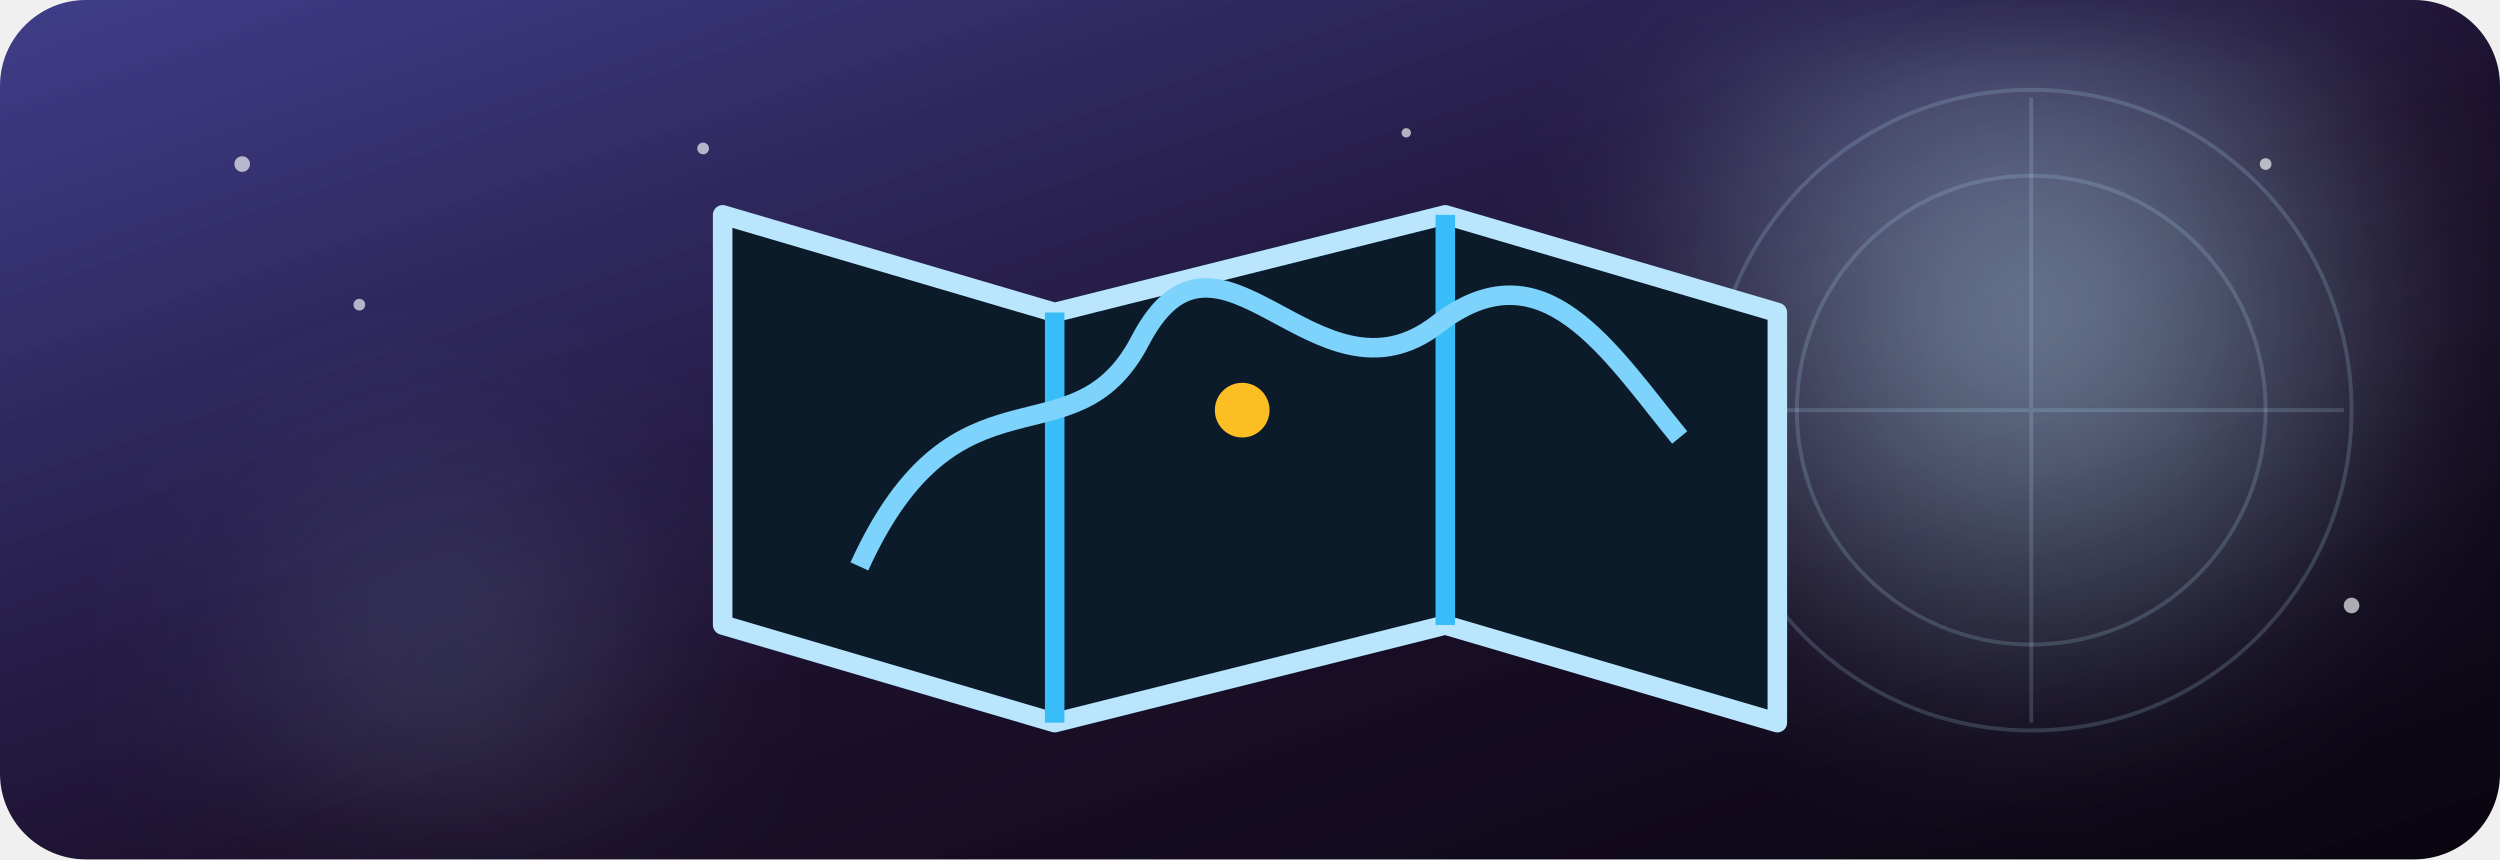
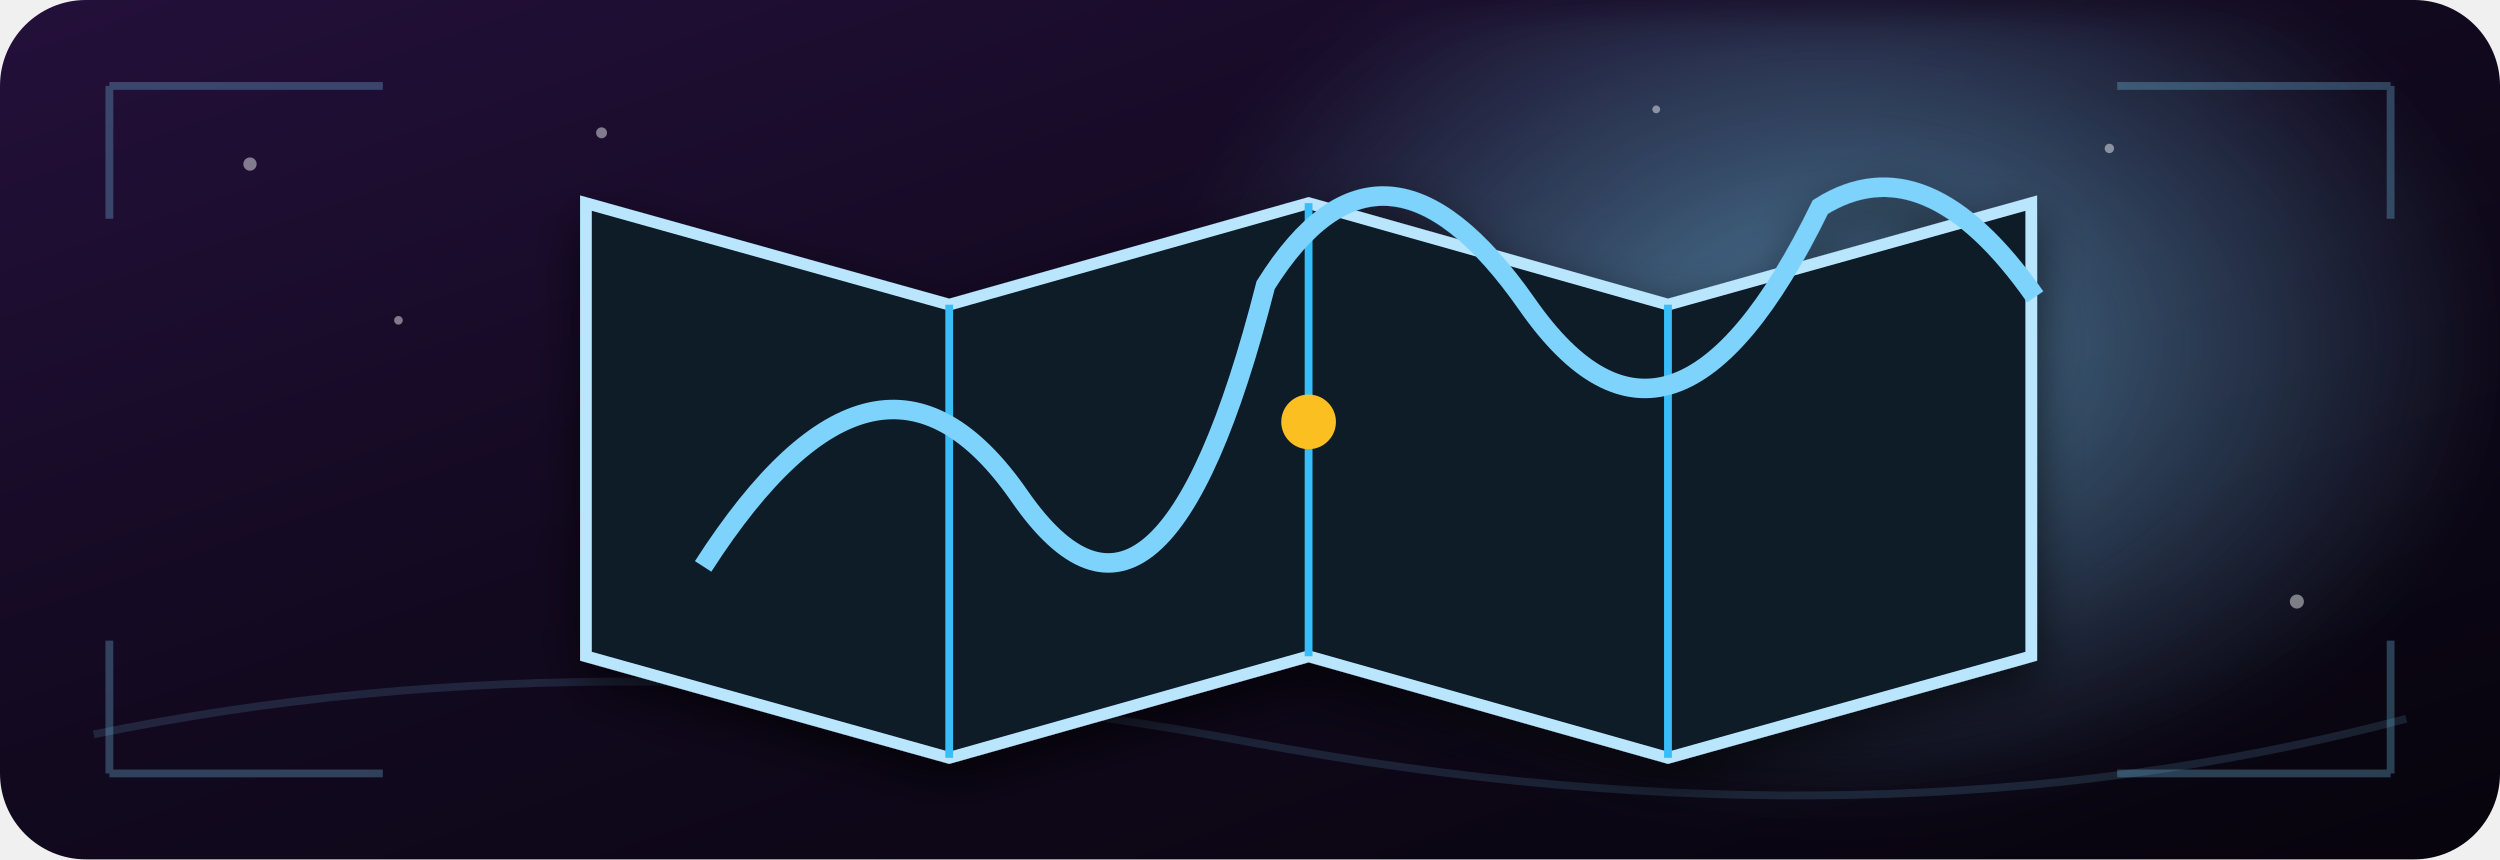
- <svg xmlns="http://www.w3.org/2000/svg" viewBox="0 0 640 220" role="img" aria-hidden="true">
+ <svg xmlns="http://www.w3.org/2000/svg" viewBox="0 0 640 220" aria-hidden="true">
  <defs>
    <linearGradient id="bg" x1="0" y1="0" x2="1" y2="1">
-       <stop offset="0" stop-color="#312e81" stop-opacity=".92" />
-       <stop offset=".55" stop-color="#170b28" stop-opacity=".98" />
-       <stop offset="1" stop-color="#09050f" />
+       <stop stop-color="#24103b" />
+       <stop offset=".45" stop-color="#12091f" />
+       <stop offset="1" stop-color="#07040d" />
    </linearGradient>
-     <radialGradient id="glow">
-       <stop offset="0" stop-color="#bae6fd" stop-opacity=".55" />
-       <stop offset="1" stop-color="#bae6fd" stop-opacity="0" />
+     <radialGradient id="aura">
+       <stop stop-color="#7dd3fc" stop-opacity=".55" />
+       <stop offset="1" stop-color="#7dd3fc" stop-opacity="0" />
    </radialGradient>
-     <filter id="blur">
-       <feGaussianBlur stdDeviation="18" />
+     <linearGradient id="metal" x1="0" y1="0" x2="1" y2="1">
+       <stop stop-color="#fff" />
+       <stop offset=".3" stop-color="#7dd3fc" />
+       <stop offset="1" stop-color="#1e3a8a" />
+     </linearGradient>
+     <filter id="glow">
+       <feGaussianBlur stdDeviation="8" />
+     </filter>
+     <filter id="shadow">
+       <feDropShadow dx="0" dy="5" stdDeviation="6" flood-color="#000" flood-opacity=".65" />
    </filter>
  </defs>
  <rect width="640" height="220" rx="22" fill="url(#bg)" />
-   <circle cx="520" cy="80" r="115" fill="url(#glow)" filter="url(#blur)" />
-   <circle cx="115" cy="170" r="75" fill="url(#glow)" opacity=".28" filter="url(#blur)" />
-   <g fill="none" stroke="#bae6fd" stroke-opacity=".18">
-     <circle cx="520" cy="105" r="82" />
-     <circle cx="520" cy="105" r="60" />
-     <path d="M440 105h160M520 25v160" />
+   <ellipse cx="470" cy="88" rx="170" ry="120" fill="url(#aura)" filter="url(#glow)" />
+   <g opacity=".45" fill="#fff">
+     <circle cx="64" cy="42" r="1.7" />
+     <circle cx="102" cy="82" r="1.1" />
+     <circle cx="154" cy="34" r="1.4" />
+     <circle cx="540" cy="38" r="1.2" />
+     <circle cx="588" cy="154" r="1.8" />
+     <circle cx="424" cy="28" r="1" />
  </g>
-   <g stroke="#bae6fd" stroke-width="5" stroke-linejoin="round">
-     <path d="M185 55l85 25 100-25 85 25v105l-85-25-100 25-85-25z" fill="#0c1b2a" />
-     <path d="M270 80v105M370 55v105" fill="none" stroke="#38bdf8" />
-     <path d="M220 145c25-55 55-25 72-58 20-38 45 20 76-4 27-21 44 7 62 29" fill="none" stroke="#7dd3fc" />
-     <circle cx="318" cy="105" r="7" fill="#fbbf24" stroke="none" />
+   <path d="M24 188 Q160 160 320 190 T616 184" fill="none" stroke="#7dd3fc" stroke-opacity=".14" stroke-width="2" />
+   <g filter="url(#shadow)">
+     <path d="M150 52l93 26 92-26 92 26 93-26v116l-93 26-92-26-92 26-93-26z" fill="#0b1a28" stroke="#bae6fd" stroke-width="3" />
+     <path d="M243 78v116M335 52v116M427 78v116" stroke="#38bdf8" stroke-width="2" />
+     <path d="M180 145q45-70 81-18t63-54q30-48 67 5t75-25q27-17 55 23" fill="none" stroke="#7dd3fc" stroke-width="5" />
+     <circle cx="335" cy="108" r="7" fill="#fbbf24" />
  </g>
-   <g fill="#fff" opacity=".65">
-     <circle cx="62" cy="42" r="2" />
-     <circle cx="92" cy="78" r="1.5" />
-     <circle cx="180" cy="38" r="1.5" />
-     <circle cx="580" cy="42" r="1.5" />
-     <circle cx="602" cy="155" r="2" />
-     <circle cx="360" cy="34" r="1.2" />
-   </g>
+   <path d="M28 22h70M28 22v34M612 22h-70M612 22v34M28 198h70M28 198v-34M612 198h-70M612 198v-34" fill="none" stroke="#7dd3fc" stroke-opacity=".28" stroke-width="2" />
</svg>
